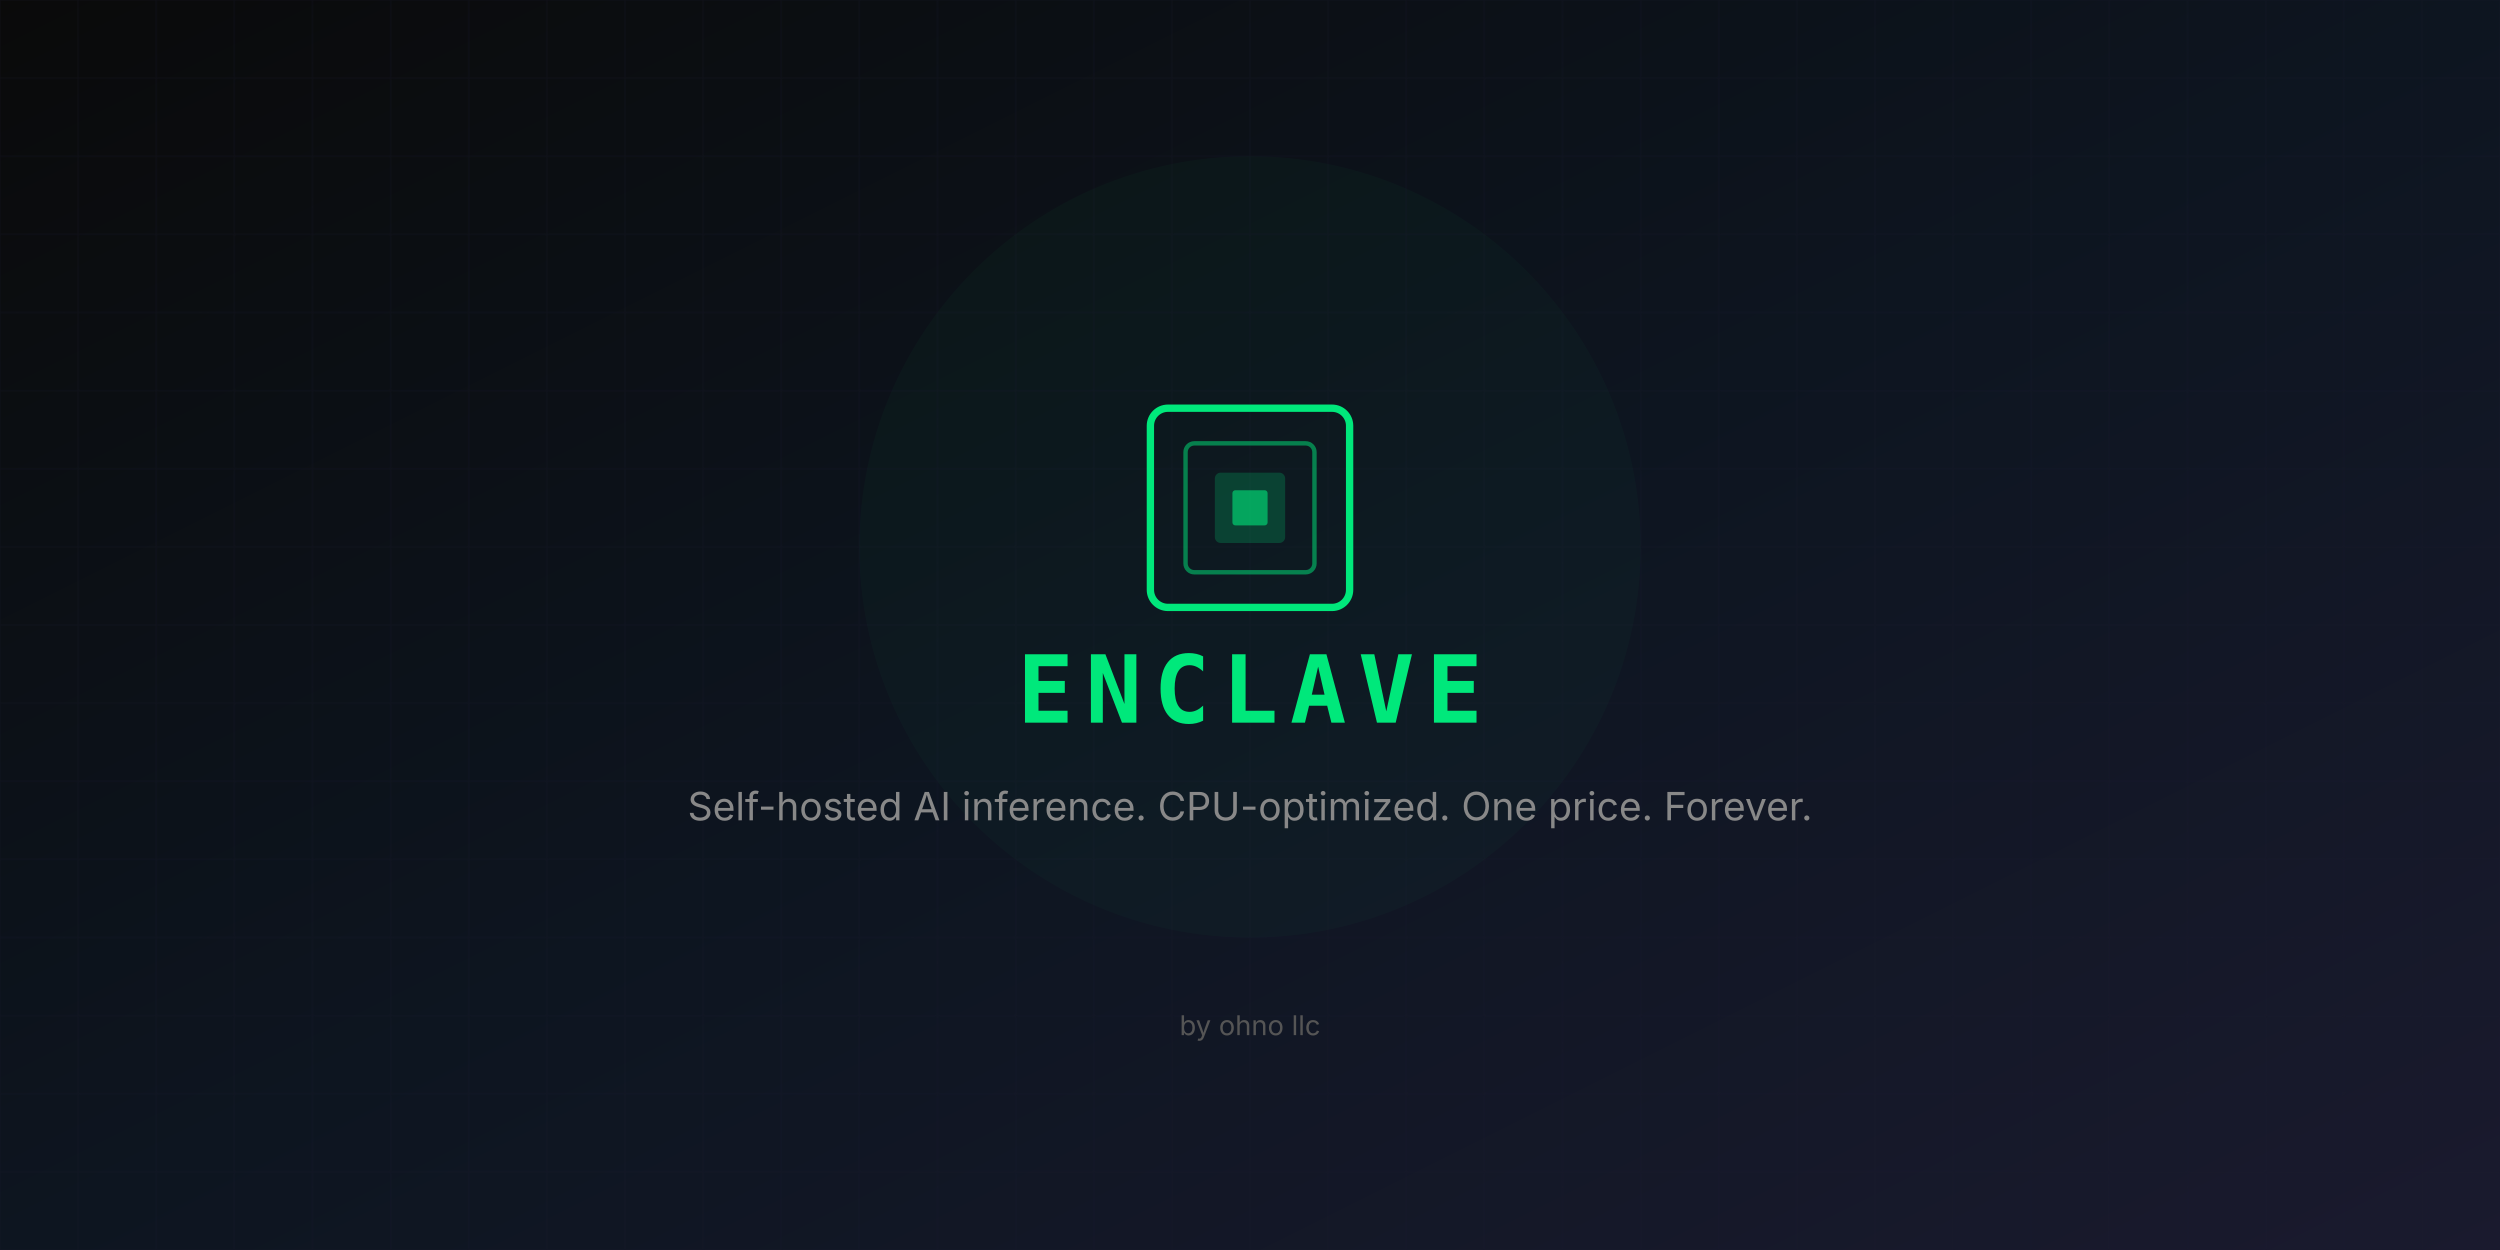
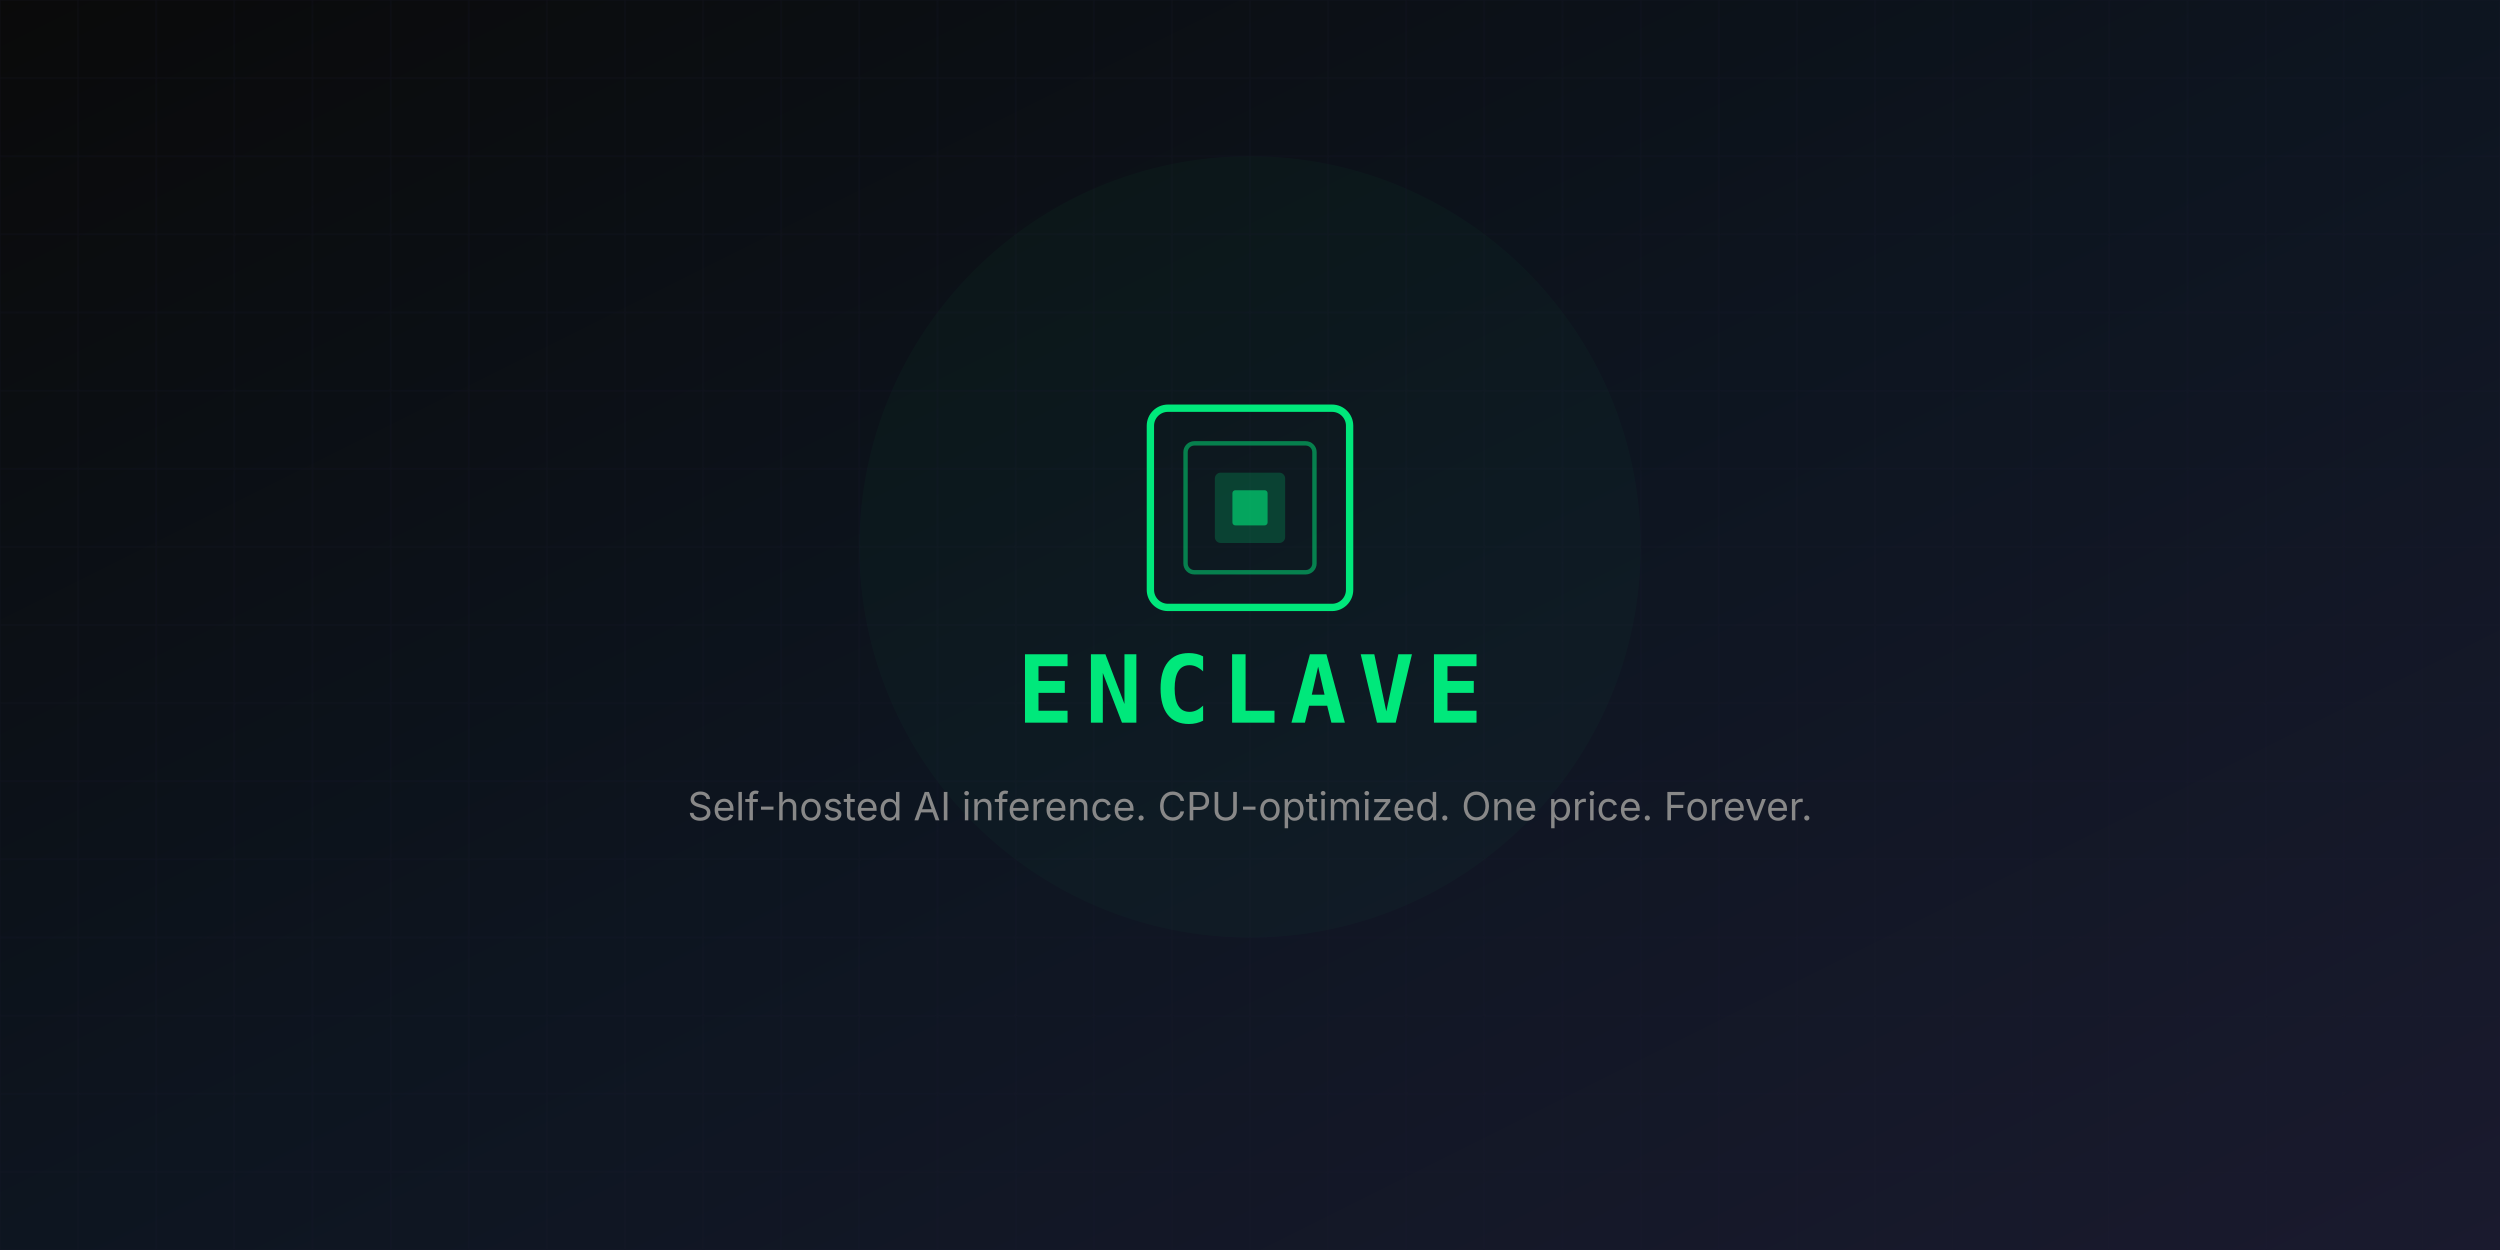
<svg xmlns="http://www.w3.org/2000/svg" viewBox="0 0 1280 640" width="1280" height="640">
  <defs>
    <linearGradient id="bg" x1="0%" y1="0%" x2="100%" y2="100%">
      <stop offset="0%" stop-color="#0a0a0a" />
      <stop offset="50%" stop-color="#0d1520" />
      <stop offset="100%" stop-color="#1a1a2e" />
    </linearGradient>
    <pattern id="grid" width="40" height="40" patternUnits="userSpaceOnUse">
      <rect width="40" height="40" fill="none" stroke="#1a1a2e" stroke-width="0.5" opacity="0.3" />
    </pattern>
  </defs>
  <rect width="1280" height="640" fill="url(#bg)" />
  <rect width="1280" height="640" fill="url(#grid)" />
  <circle cx="640" cy="280" r="200" fill="#00E87B" opacity="0.03" />
  <g transform="translate(580, 200) scale(1.5)">
    <rect x="6" y="6" width="68" height="68" rx="6" fill="none" stroke="#00E87B" stroke-width="2.5" />
    <rect x="18" y="18" width="44" height="44" rx="3" fill="none" stroke="#00E87B" stroke-width="1.5" opacity="0.5" />
    <rect x="28" y="28" width="24" height="24" rx="2" fill="#00E87B" opacity="0.2" />
    <rect x="34" y="34" width="12" height="12" rx="1" fill="#00E87B" opacity="0.6" />
  </g>
  <text x="640" y="370" text-anchor="middle" font-family="'JetBrains Mono', monospace" font-size="48" font-weight="700" fill="#00E87B" letter-spacing="6">ENCLAVE</text>
  <text x="640" y="420" text-anchor="middle" font-family="'Space Grotesk', 'Inter', sans-serif" font-size="20" fill="#888888">Self-hosted AI inference. CPU-optimized. One price. Forever.</text>
-   <text x="640" y="530" text-anchor="middle" font-family="'Space Grotesk', 'Inter', sans-serif" font-size="14" fill="#555555">by ohno llc</text>
</svg>
